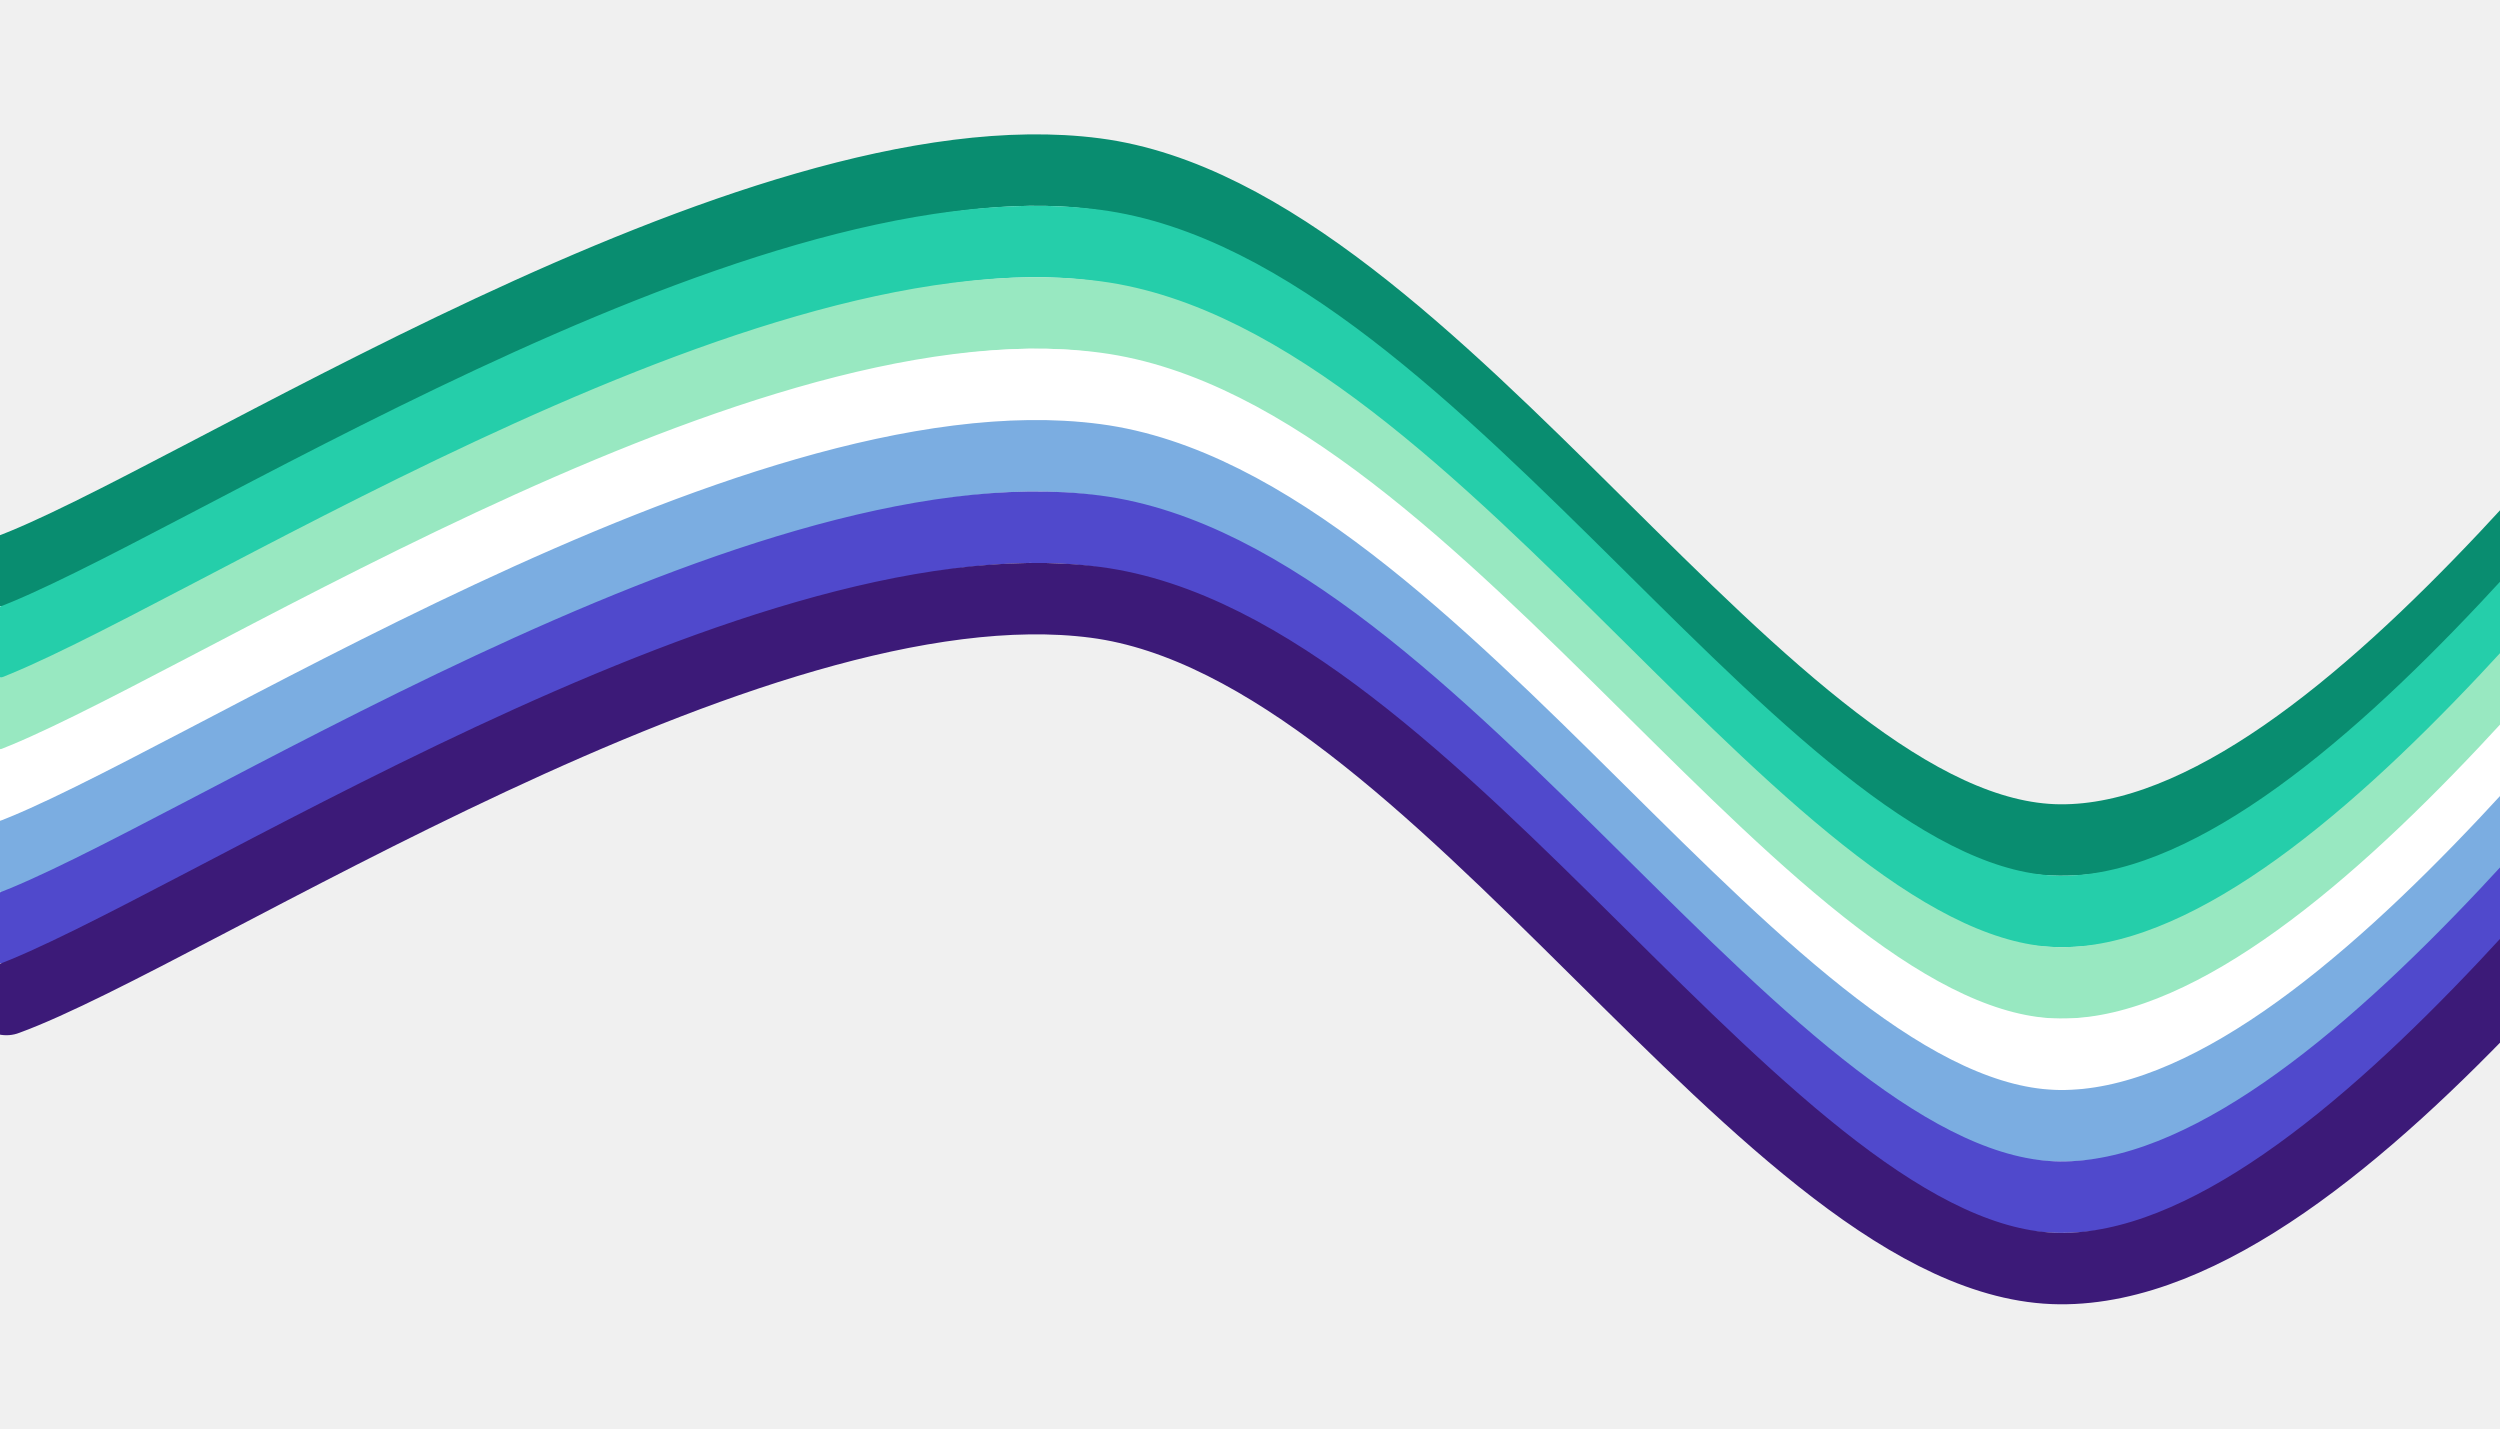
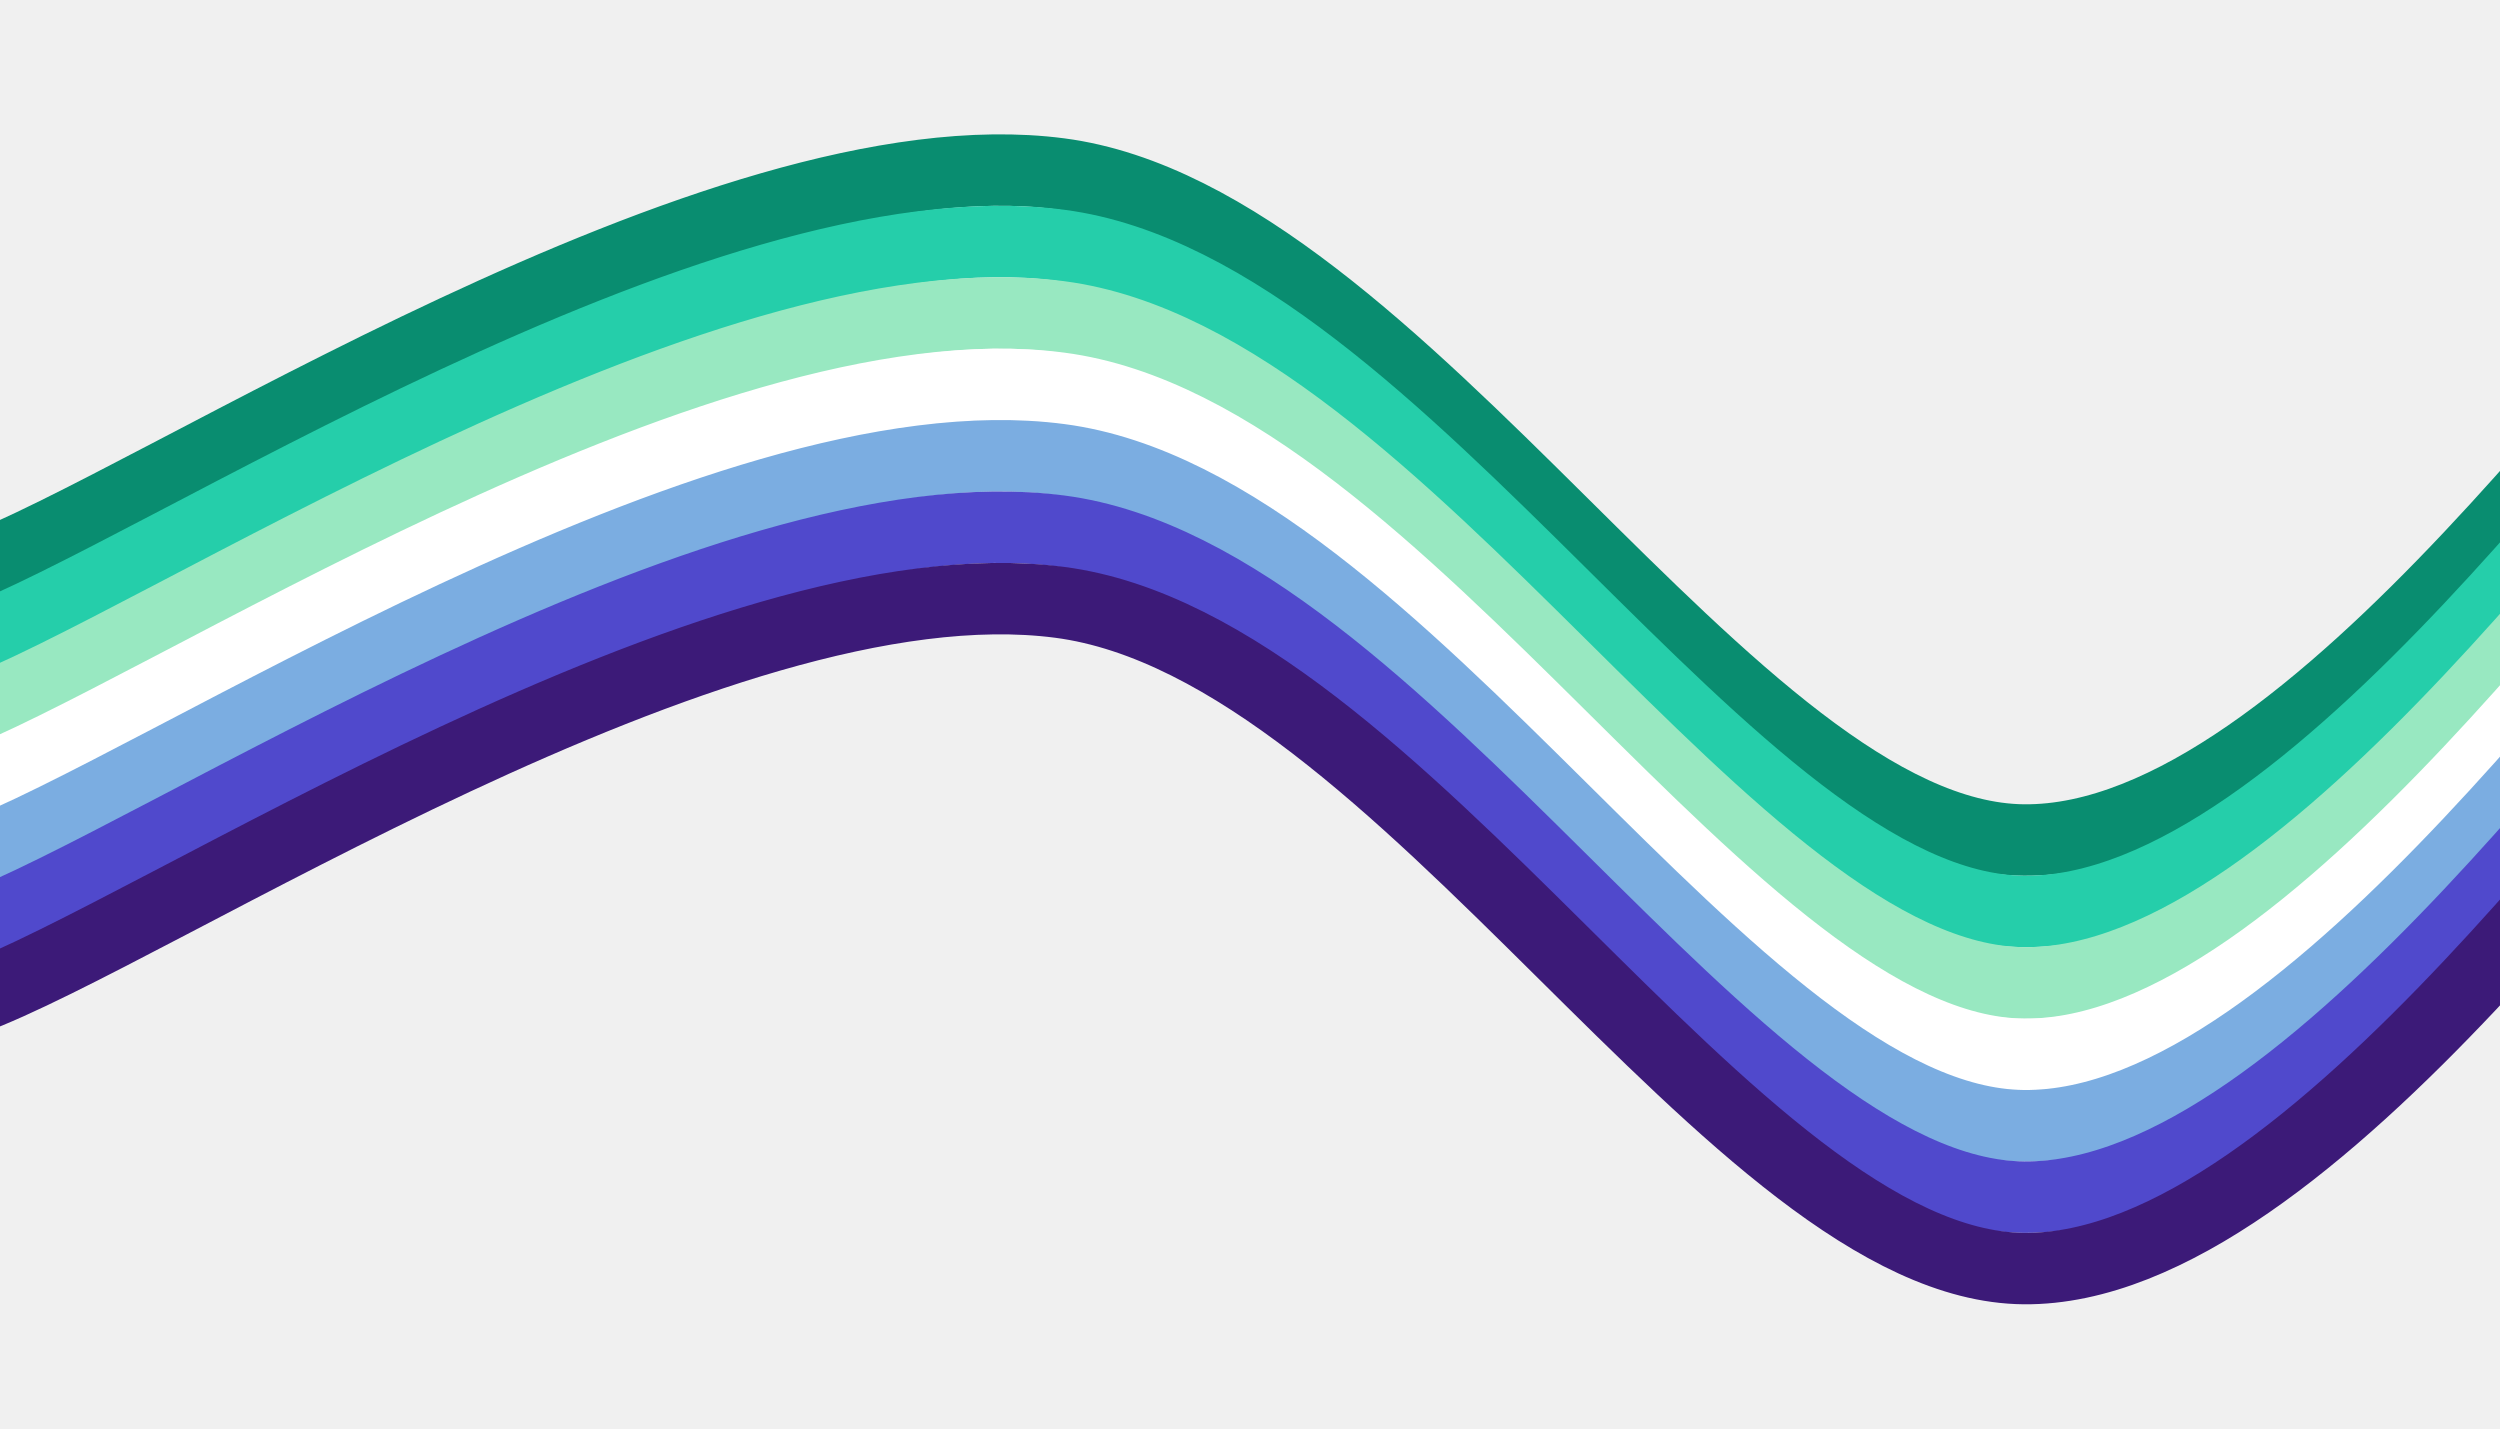
- <svg xmlns="http://www.w3.org/2000/svg" viewBox="0 50 700 400">
+ <svg xmlns="http://www.w3.org/2000/svg" viewBox="10 50 700 400">
  <path fill="none" stroke="#098d70" stroke-linecap="round" stroke-width="20" d="M1.794 209.865C52.616 191.33 210.912 86.1 306.726 98.655s188.94 185.8 269.956 186.547 180.12-151.72 216.143-182.063" />
  <path fill="none" stroke="#25ceaa" stroke-linecap="round" stroke-width="20" d="M1.794 229.865C52.616 211.33 210.912 106.1 306.726 118.655s188.94 185.8 269.956 186.547 180.12-151.72 216.143-182.063" />
  <path fill="none" stroke="#98e8c1" stroke-linecap="round" stroke-width="20" d="M1.794 249.865C52.616 231.33 210.912 126.1 306.726 138.655s188.94 185.8 269.956 186.547 180.12-151.72 216.143-182.063" />
  <path fill="none" stroke="#fff" stroke-linecap="round" stroke-width="20" d="M1.794 269.865C52.616 251.33 210.912 146.1 306.726 158.655s188.94 185.8 269.956 186.547 180.12-151.72 216.143-182.063" />
  <path fill="none" stroke="#7bade1" stroke-linecap="round" stroke-width="20" d="M1.794 289.865C52.616 271.33 210.912 166.1 306.726 178.655s188.94 185.8 269.956 186.547 180.12-151.72 216.143-182.063" />
  <path fill="none" stroke="#5049cc" stroke-linecap="round" stroke-width="20" d="M1.794 309.865C52.616 291.33 210.912 186.1 306.726 198.655s188.94 185.8 269.956 186.547 180.12-151.72 216.143-182.063" />
  <path fill="none" stroke="#3c1a78" stroke-linecap="round" stroke-width="20" d="M1.794 329.865C52.616 311.33 210.912 206.1 306.726 218.655s188.94 185.8 269.956 186.547 180.12-151.72 216.143-182.063" />
</svg>
